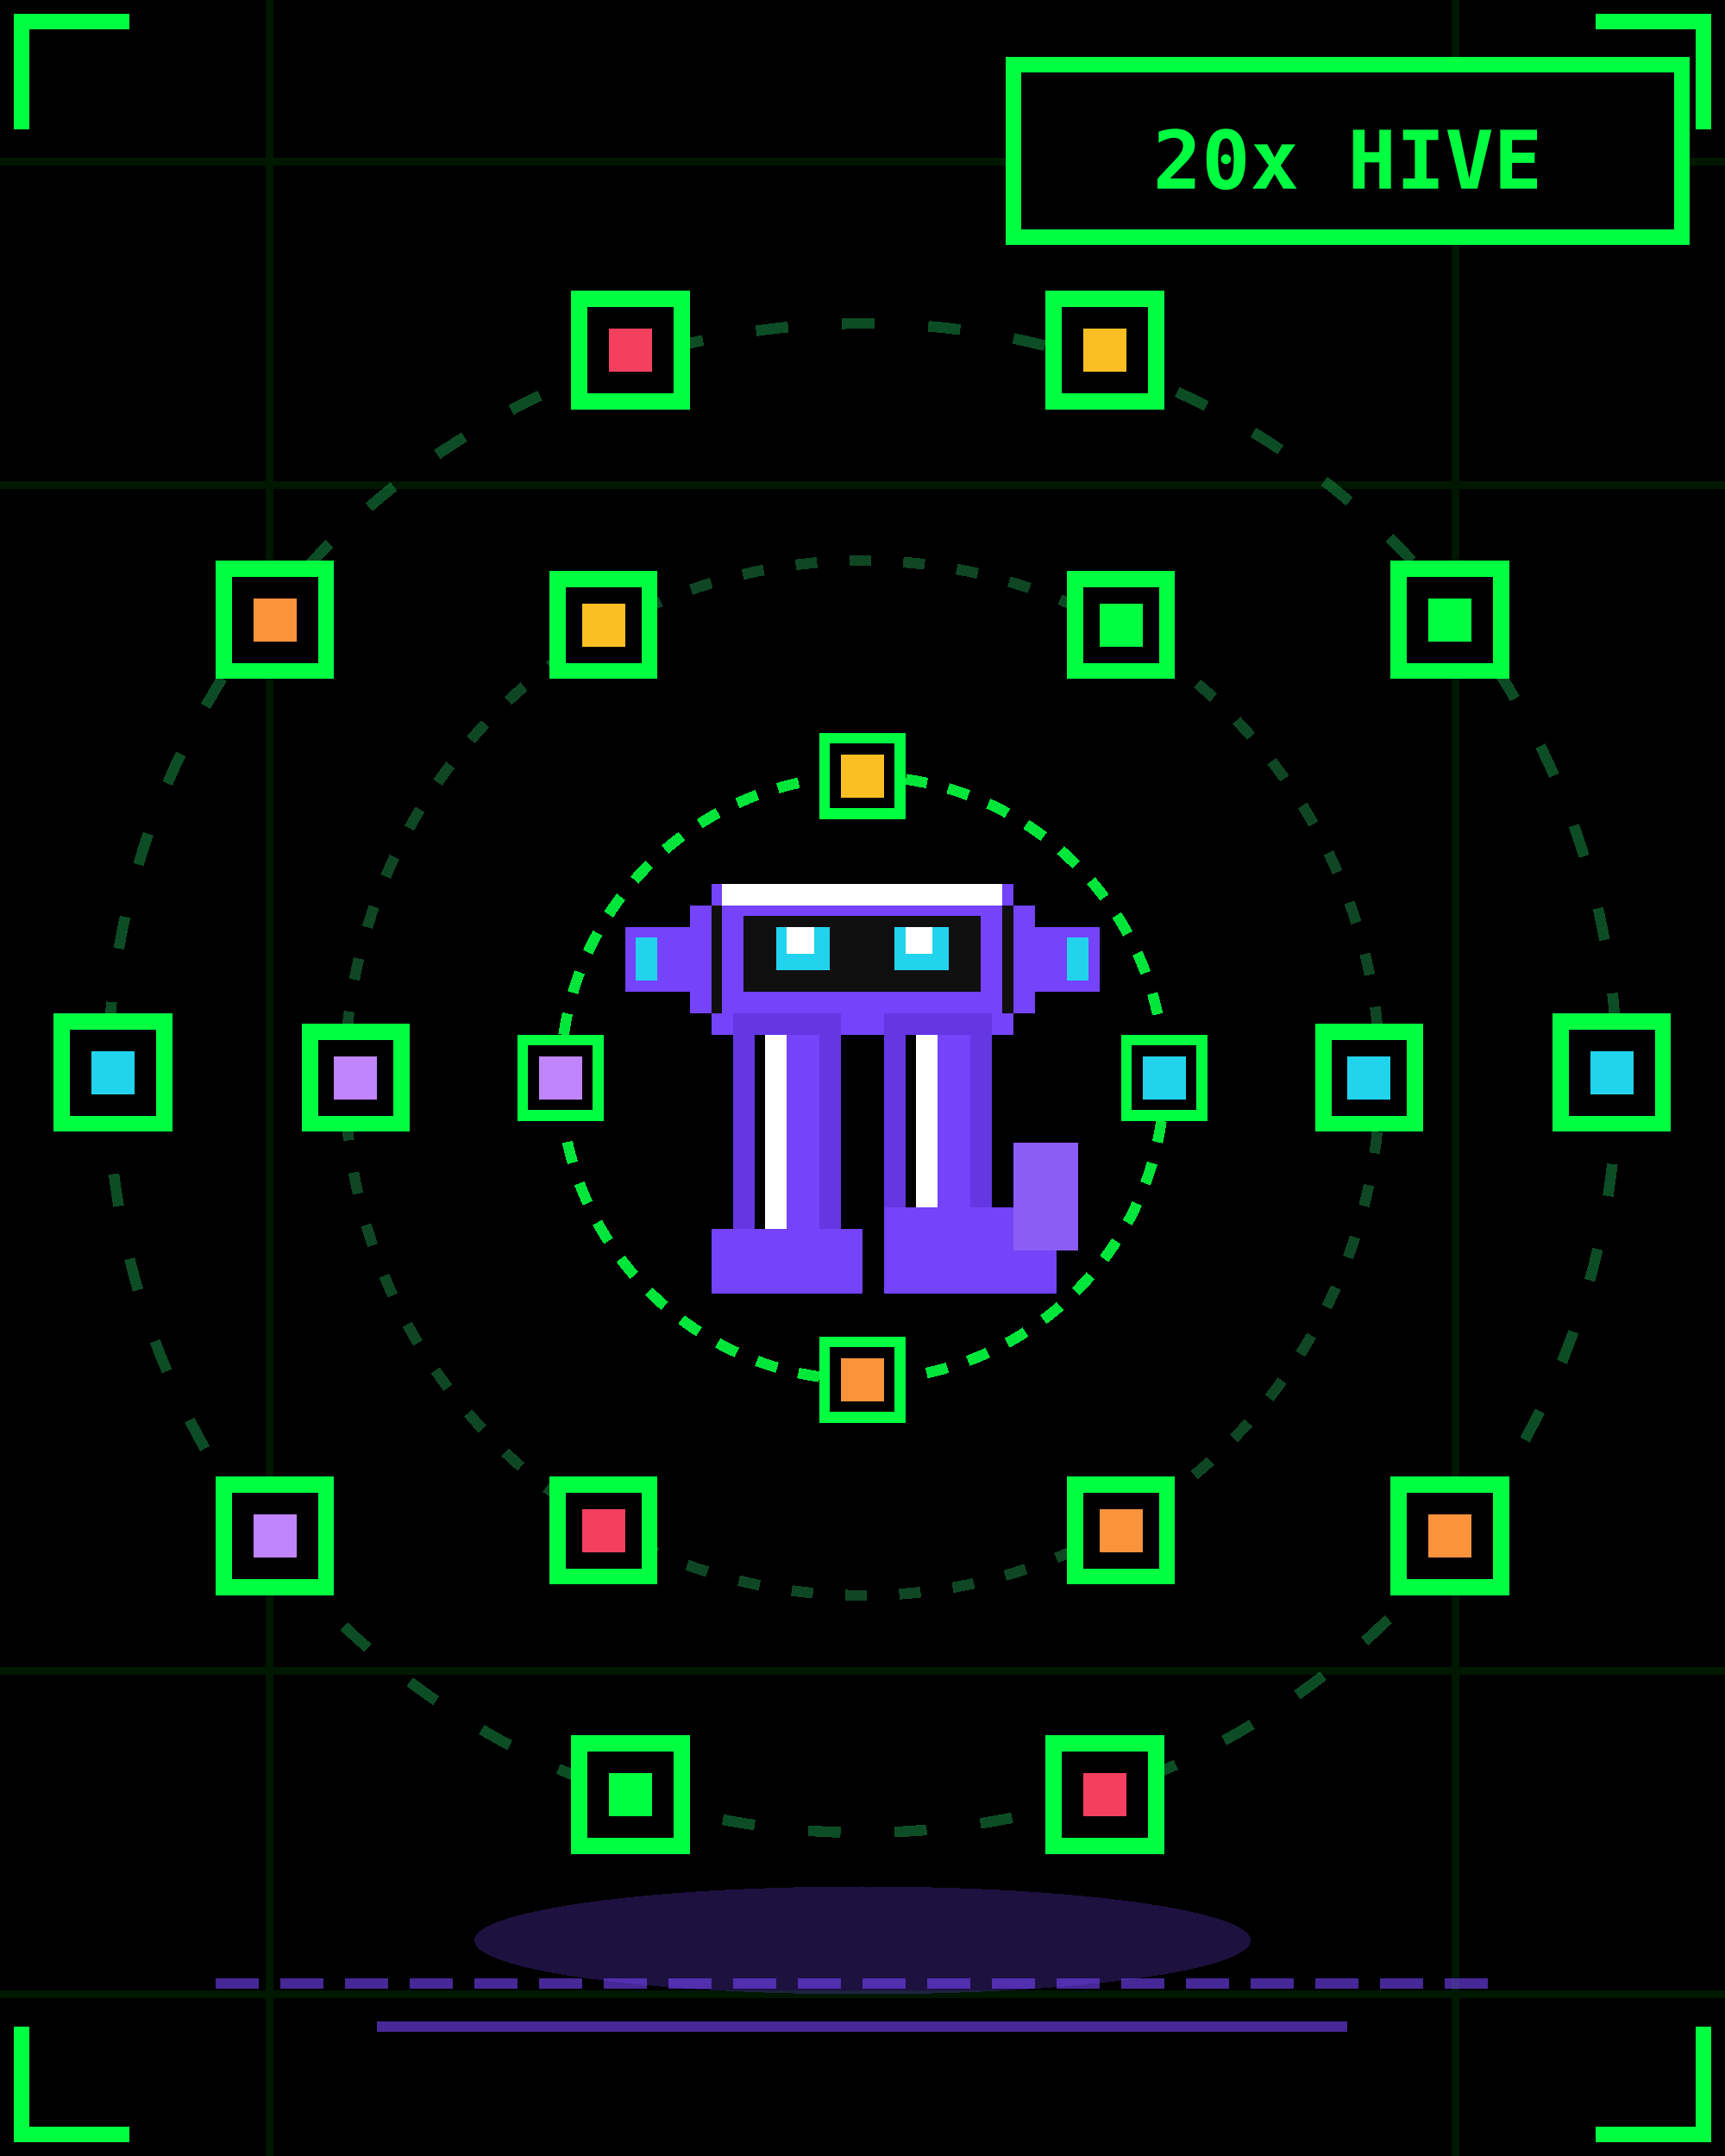
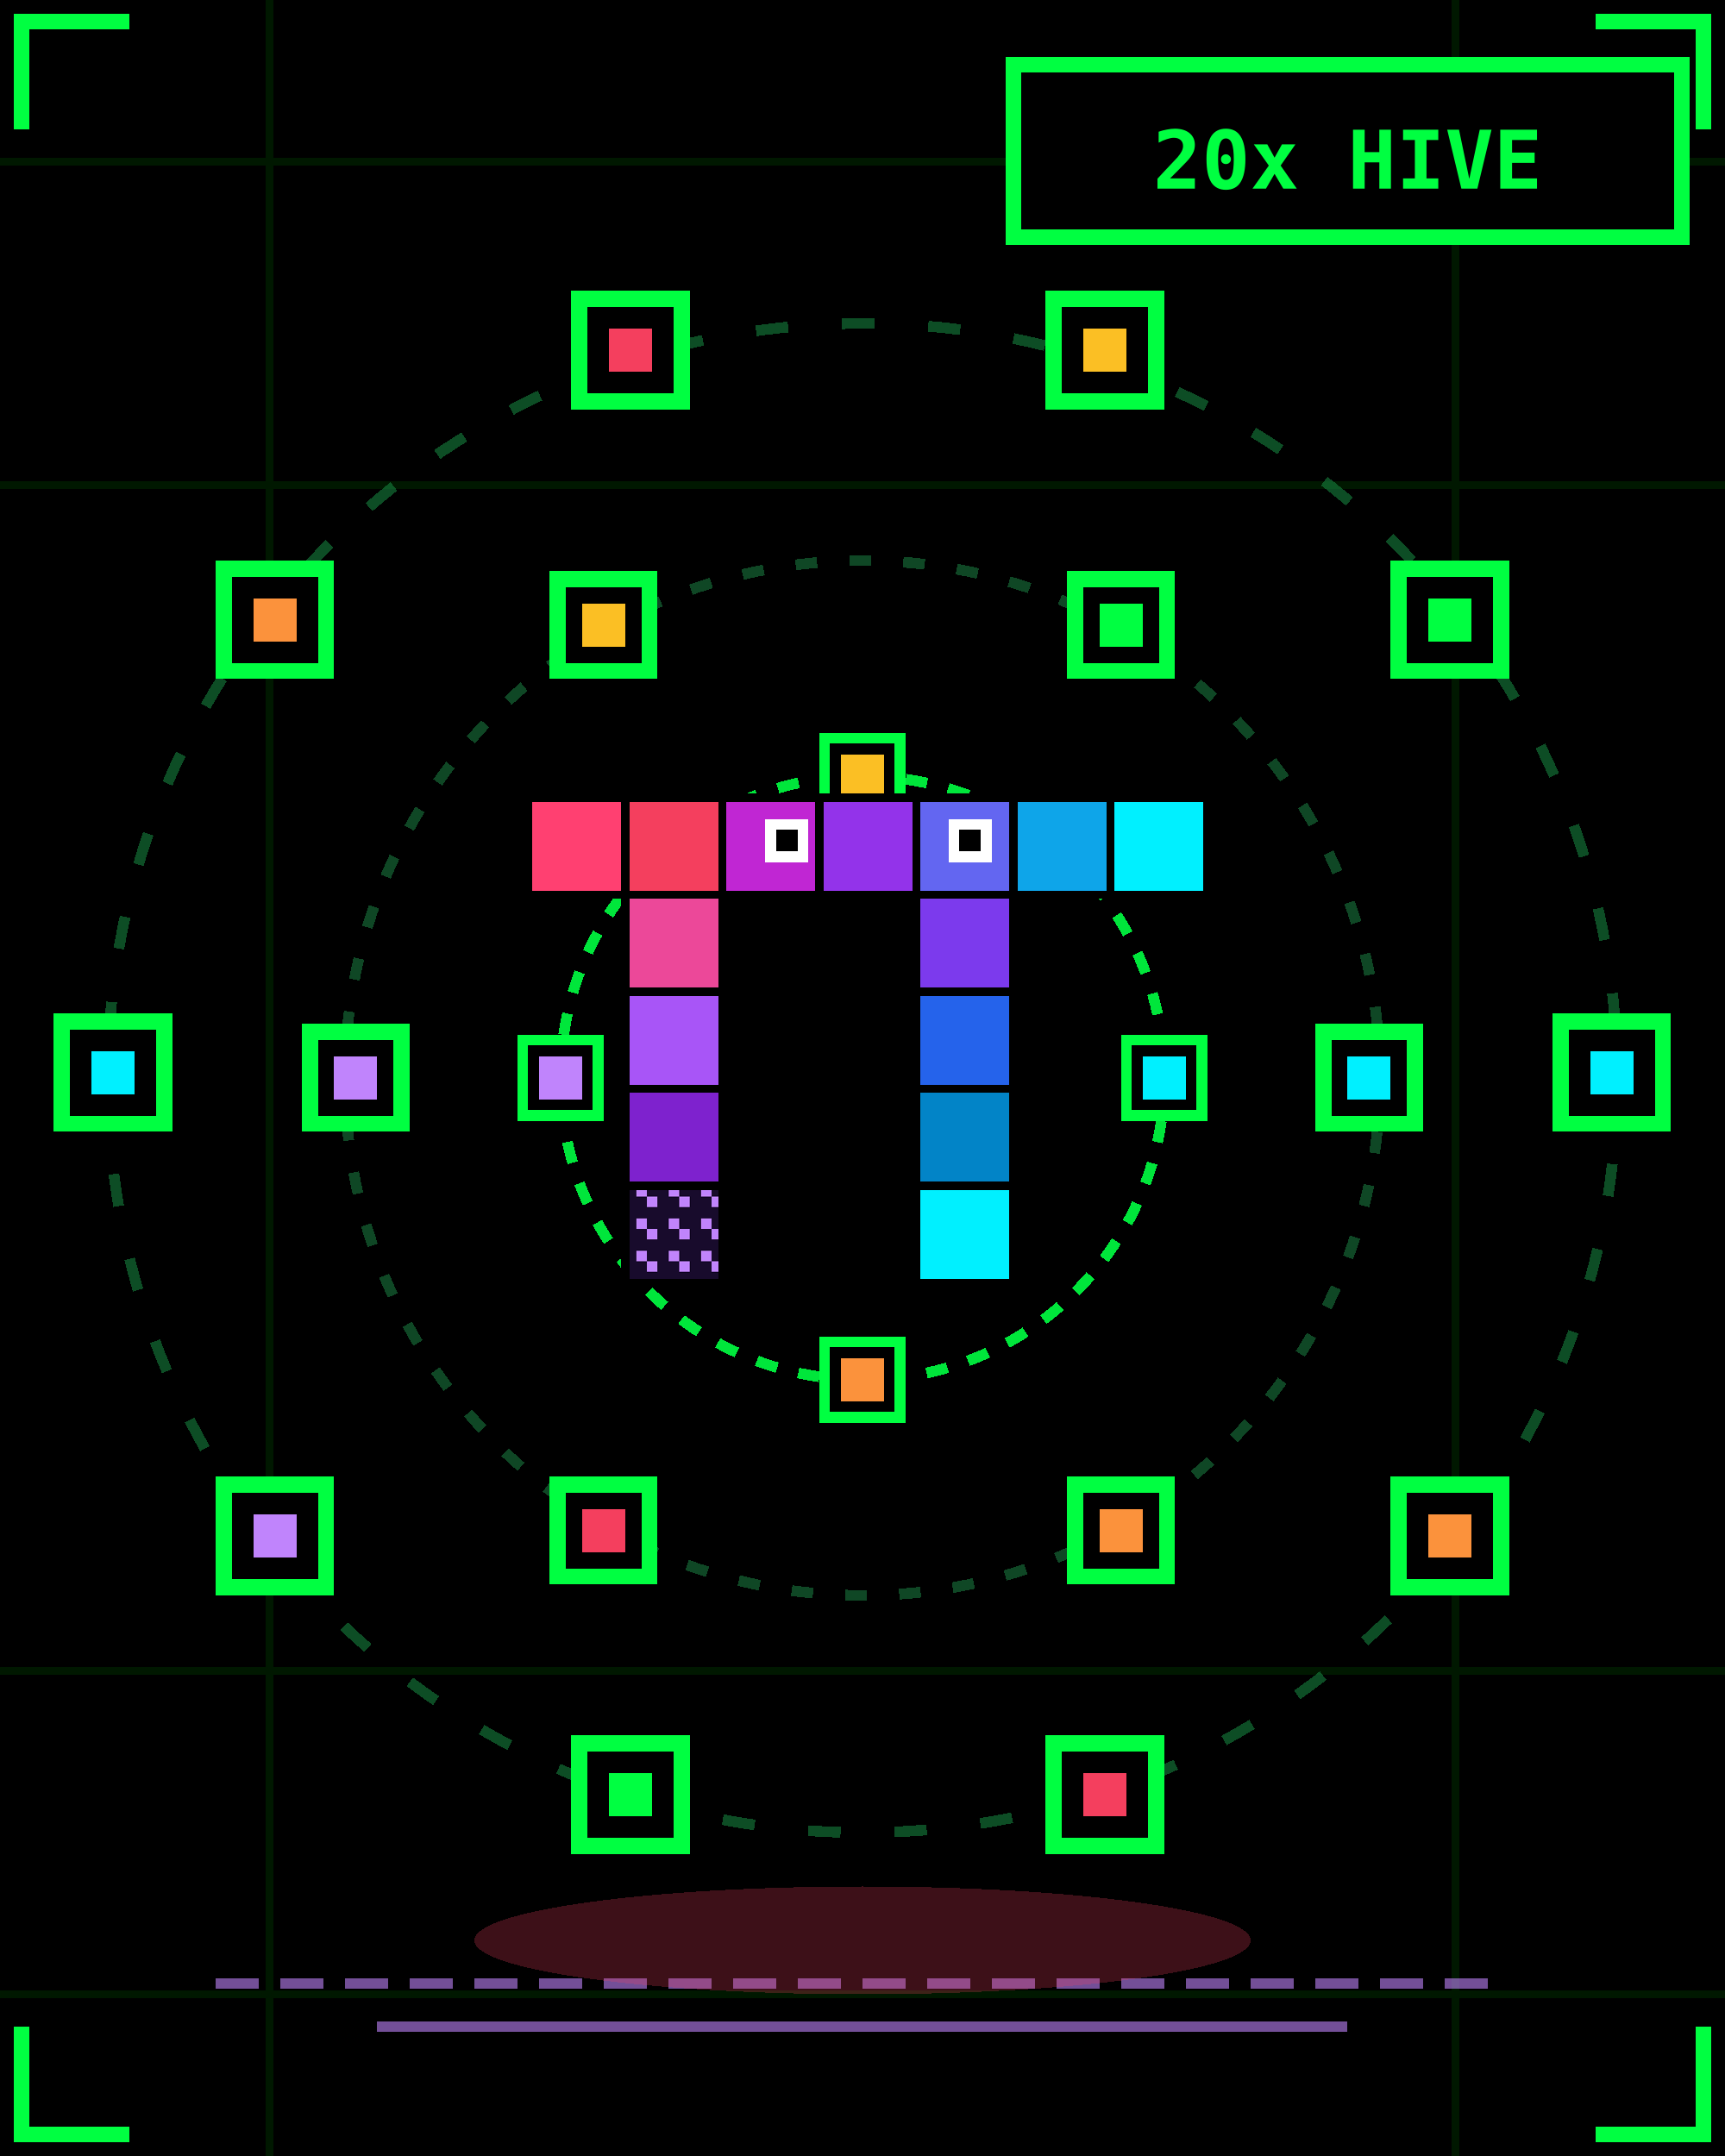
<svg xmlns="http://www.w3.org/2000/svg" viewBox="0 0 160 200" width="100%" height="100%" preserveAspectRatio="none" shape-rendering="crispEdges">
+   <defs>
+     <pattern id="piHalftone" x="0" y="0" width="3" height="3" patternUnits="userSpaceOnUse">
+       <rect width="3" height="3" fill="#180b2c" />
+       <rect x="0" y="0" width="1" height="1" fill="#c084fc" />
+       <rect x="2" y="2" width="1" height="1" fill="#c084fc" />
+     </pattern>
+   </defs>
  <style>
    @keyframes vortexRing1 { 0% { transform: rotate(0deg); } 100% { transform: rotate(360deg); } }
    @keyframes vortexRing2 { 0% { transform: rotate(360deg); } 100% { transform: rotate(0deg); } }
    @keyframes vortexRing3 { 0% { transform: rotate(0deg); } 100% { transform: rotate(360deg); } }
    @keyframes levitateCenter { 0%, 100% { transform: translateY(0px); } 50% { transform: translateY(-4px); } }
    .ring-1 { animation: vortexRing1 8s steps(8) infinite; transform-origin: 80px 100px; }
    .ring-2 { animation: vortexRing2 12s steps(10) infinite; transform-origin: 80px 100px; }
    .ring-3 { animation: vortexRing3 16s steps(14) infinite; transform-origin: 80px 100px; }
    .pip-commander { animation: levitateCenter 1.8s steps(2) infinite; transform-origin: 80px 100px; }
  </style>
  <rect width="160" height="200" fill="#000000" />
  <g stroke="#003b00" stroke-width="0.75" opacity="0.4">
    <line x1="0" y1="15" x2="160" y2="15" />
    <line x1="0" y1="45" x2="160" y2="45" />
    <line x1="0" y1="155" x2="160" y2="155" />
    <line x1="0" y1="185" x2="160" y2="185" />
    <line x1="25" y1="0" x2="25" y2="200" />
    <line x1="135" y1="0" x2="135" y2="200" />
  </g>
  <g stroke="#00ff41" stroke-width="1.5" fill="none">
    <path d="M2,12 L2,2 L12,2" />
    <path d="M158,12 L158,2 L148,2" />
    <path d="M2,188 L2,198 L12,198" />
    <path d="M158,188 L158,198 L148,198" />
  </g>
  <g transform="translate(94, 6)">
    <rect width="62" height="16" fill="#000000" stroke="#00ff41" stroke-width="1.5" />
    <text x="31" y="11.5" font-family="'Fira Code', monospace" font-size="7.5" font-weight="900" fill="#00ff41" text-anchor="middle">20x HIVE</text>
  </g>
-   <g opacity="0.6" stroke="#7443fa" stroke-width="1">
+   <g opacity="0.6" stroke="#c084fc" stroke-width="1">
    <line x1="20" y1="184" x2="140" y2="184" stroke-dasharray="4,2" />
    <line x1="35" y1="188" x2="125" y2="188" />
  </g>
-   <ellipse cx="80" cy="180" rx="36" ry="5" fill="#7443fa" opacity="0.25" />
+   <ellipse cx="80" cy="180" rx="36" ry="5" fill="#f43f5e" opacity="0.25" />
  <g class="ring-3">
    <circle cx="80" cy="100" r="70" fill="none" stroke="#15803d" stroke-width="1" stroke-dasharray="3,5" opacity="0.6" />
    <g transform="translate(144, 94)">
      <rect width="11" height="11" fill="#00ff41" />
      <rect x="1.5" y="1.5" width="8" height="8" fill="#000" />
-       <rect x="3.5" y="3.5" width="4" height="4" fill="#22d3ee" />
+       <rect x="3.5" y="3.5" width="4" height="4" fill="#00f0ff" />
    </g>
    <g transform="translate(129, 137)">
      <rect width="11" height="11" fill="#00ff41" />
      <rect x="1.5" y="1.5" width="8" height="8" fill="#000" />
      <rect x="3.5" y="3.5" width="4" height="4" fill="#fb923c" />
    </g>
    <g transform="translate(97, 161)">
      <rect width="11" height="11" fill="#00ff41" />
      <rect x="1.5" y="1.5" width="8" height="8" fill="#000" />
      <rect x="3.5" y="3.5" width="4" height="4" fill="#f43f5e" />
    </g>
    <g transform="translate(53, 161)">
      <rect width="11" height="11" fill="#00ff41" />
      <rect x="1.5" y="1.5" width="8" height="8" fill="#000" />
      <rect x="3.5" y="3.5" width="4" height="4" fill="#00ff41" />
    </g>
    <g transform="translate(20, 137)">
      <rect width="11" height="11" fill="#00ff41" />
      <rect x="1.5" y="1.5" width="8" height="8" fill="#000" />
      <rect x="3.5" y="3.5" width="4" height="4" fill="#c084fc" />
    </g>
    <g transform="translate(5, 94)">
      <rect width="11" height="11" fill="#00ff41" />
      <rect x="1.5" y="1.5" width="8" height="8" fill="#000" />
-       <rect x="3.5" y="3.5" width="4" height="4" fill="#22d3ee" />
+       <rect x="3.5" y="3.5" width="4" height="4" fill="#00f0ff" />
    </g>
    <g transform="translate(20, 52)">
      <rect width="11" height="11" fill="#00ff41" />
      <rect x="1.5" y="1.5" width="8" height="8" fill="#000" />
      <rect x="3.5" y="3.5" width="4" height="4" fill="#fb923c" />
    </g>
    <g transform="translate(53, 27)">
      <rect width="11" height="11" fill="#00ff41" />
      <rect x="1.5" y="1.5" width="8" height="8" fill="#000" />
      <rect x="3.5" y="3.5" width="4" height="4" fill="#f43f5e" />
    </g>
    <g transform="translate(97, 27)">
      <rect width="11" height="11" fill="#00ff41" />
      <rect x="1.5" y="1.5" width="8" height="8" fill="#000" />
      <rect x="3.5" y="3.5" width="4" height="4" fill="#fbbf24" />
    </g>
    <g transform="translate(129, 52)">
      <rect width="11" height="11" fill="#00ff41" />
      <rect x="1.5" y="1.5" width="8" height="8" fill="#000" />
      <rect x="3.5" y="3.5" width="4" height="4" fill="#00ff41" />
    </g>
  </g>
  <g class="ring-2">
    <circle cx="80" cy="100" r="48" fill="none" stroke="#166534" stroke-width="1" stroke-dasharray="2,3" opacity="0.7" />
    <g transform="translate(122, 95)">
      <rect width="10" height="10" fill="#00ff41" />
      <rect x="1.5" y="1.5" width="7" height="7" fill="#000" />
-       <rect x="3" y="3" width="4" height="4" fill="#22d3ee" />
+       <rect x="3" y="3" width="4" height="4" fill="#00f0ff" />
    </g>
    <g transform="translate(99, 137)">
      <rect width="10" height="10" fill="#00ff41" />
      <rect x="1.5" y="1.5" width="7" height="7" fill="#000" />
      <rect x="3" y="3" width="4" height="4" fill="#fb923c" />
    </g>
    <g transform="translate(51, 137)">
      <rect width="10" height="10" fill="#00ff41" />
      <rect x="1.5" y="1.5" width="7" height="7" fill="#000" />
      <rect x="3" y="3" width="4" height="4" fill="#f43f5e" />
    </g>
    <g transform="translate(28, 95)">
      <rect width="10" height="10" fill="#00ff41" />
      <rect x="1.5" y="1.5" width="7" height="7" fill="#000" />
      <rect x="3" y="3" width="4" height="4" fill="#c084fc" />
    </g>
    <g transform="translate(51, 53)">
      <rect width="10" height="10" fill="#00ff41" />
      <rect x="1.5" y="1.5" width="7" height="7" fill="#000" />
      <rect x="3" y="3" width="4" height="4" fill="#fbbf24" />
    </g>
    <g transform="translate(99, 53)">
      <rect width="10" height="10" fill="#00ff41" />
      <rect x="1.5" y="1.5" width="7" height="7" fill="#000" />
      <rect x="3" y="3" width="4" height="4" fill="#00ff41" />
    </g>
  </g>
  <g class="ring-1">
    <circle cx="80" cy="100" r="28" fill="none" stroke="#00ff41" stroke-width="1" stroke-dasharray="2,2" opacity="0.9" />
    <g transform="translate(104, 96)">
      <rect width="8" height="8" fill="#00ff41" />
      <rect x="1" y="1" width="6" height="6" fill="#000" />
-       <rect x="2" y="2" width="4" height="4" fill="#22d3ee" />
+       <rect x="2" y="2" width="4" height="4" fill="#00f0ff" />
    </g>
    <g transform="translate(76, 124)">
      <rect width="8" height="8" fill="#00ff41" />
      <rect x="1" y="1" width="6" height="6" fill="#000" />
      <rect x="2" y="2" width="4" height="4" fill="#fb923c" />
    </g>
    <g transform="translate(48, 96)">
      <rect width="8" height="8" fill="#00ff41" />
      <rect x="1" y="1" width="6" height="6" fill="#000" />
      <rect x="2" y="2" width="4" height="4" fill="#c084fc" />
    </g>
    <g transform="translate(76, 68)">
      <rect width="8" height="8" fill="#00ff41" />
      <rect x="1" y="1" width="6" height="6" fill="#000" />
      <rect x="2" y="2" width="4" height="4" fill="#fbbf24" />
    </g>
  </g>
  <g class="pip-commander">
-     <rect x="64" y="84" width="32" height="10" fill="#7443fa" />
-     <rect x="66" y="82" width="28" height="14" fill="#7443fa" />
-     <rect x="62" y="86" width="36" height="6" fill="#7443fa" />
-     <rect x="68" y="94" width="10" height="22" fill="#6437e3" />
-     <rect x="66" y="114" width="14" height="6" fill="#7443fa" />
-     <rect x="82" y="94" width="10" height="20" fill="#6437e3" />
-     <rect x="82" y="112" width="16" height="8" fill="#7443fa" />
-     <rect x="94" y="106" width="6" height="10" fill="#8b5cf6" />
-     <rect x="70" y="96" width="6" height="18" fill="#000000" />
-     <rect x="71" y="96" width="5" height="18" fill="#7443fa" />
-     <rect x="71" y="96" width="2" height="18" fill="#ffffff" />
-     <rect x="84" y="96" width="6" height="16" fill="#000000" />
-     <rect x="85" y="96" width="5" height="16" fill="#7443fa" />
-     <rect x="85" y="96" width="2" height="16" fill="#ffffff" />
-     <rect x="66" y="84" width="28" height="10" fill="#0f0f0f" />
-     <rect x="67" y="84" width="26" height="10" fill="#7443fa" />
-     <rect x="67" y="82" width="26" height="2" fill="#ffffff" />
-     <rect x="69" y="85" width="22" height="7" fill="#0f0f0f" />
-     <rect x="72" y="86" width="5" height="4" fill="#22d3ee" />
-     <rect x="73" y="86" width="2.5" height="2.5" fill="#ffffff" />
-     <rect x="83" y="86" width="5" height="4" fill="#22d3ee" />
-     <rect x="84" y="86" width="2.5" height="2.5" fill="#ffffff" />
-     <g fill="#7443fa">
-       <rect x="58" y="86" width="4" height="6" />
-       <rect x="59" y="87" width="2" height="4" fill="#22d3ee" />
-       <rect x="98" y="86" width="4" height="6" />
-       <rect x="99" y="87" width="2" height="4" fill="#22d3ee" />
-     </g>
+     <rect x="49" y="74" width="9" height="9" fill="#ff4071" stroke="#000" stroke-width="0.75" />
+     <rect x="58" y="74" width="9" height="9" fill="#f43f5e" stroke="#000" stroke-width="0.75" />
+     <rect x="67" y="74" width="9" height="9" fill="#c026d3" stroke="#000" stroke-width="0.75" />
+     <rect x="76" y="74" width="9" height="9" fill="#9333ea" stroke="#000" stroke-width="0.75" />
+     <rect x="85" y="74" width="9" height="9" fill="#6366f1" stroke="#000" stroke-width="0.75" />
+     <rect x="94" y="74" width="9" height="9" fill="#0ea5e9" stroke="#000" stroke-width="0.75" />
+     <rect x="103" y="74" width="9" height="9" fill="#00f0ff" stroke="#000" stroke-width="0.75" />
+     <rect x="58" y="83" width="9" height="9" fill="#ec4899" stroke="#000" stroke-width="0.75" />
+     <rect x="58" y="92" width="9" height="9" fill="#a855f7" stroke="#000" stroke-width="0.75" />
+     <rect x="58" y="101" width="9" height="9" fill="#7e22ce" stroke="#000" stroke-width="0.75" />
+     <rect x="58" y="110" width="9" height="9" fill="url(#piHalftone)" stroke="#000" stroke-width="0.75" />
+     <rect x="85" y="83" width="9" height="9" fill="#7c3aed" stroke="#000" stroke-width="0.75" />
+     <rect x="85" y="92" width="9" height="9" fill="#2563eb" stroke="#000" stroke-width="0.75" />
+     <rect x="85" y="101" width="9" height="9" fill="#0284c7" stroke="#000" stroke-width="0.75" />
+     <rect x="85" y="110" width="9" height="9" fill="#00f0ff" stroke="#000" stroke-width="0.75" />
+     <rect x="71" y="76" width="4" height="4" fill="#ffffff" />
+     <rect x="72" y="77" width="2" height="2" fill="#000000" />
+     <rect x="88" y="76" width="4" height="4" fill="#ffffff" />
+     <rect x="89" y="77" width="2" height="2" fill="#000000" />
  </g>
</svg>
